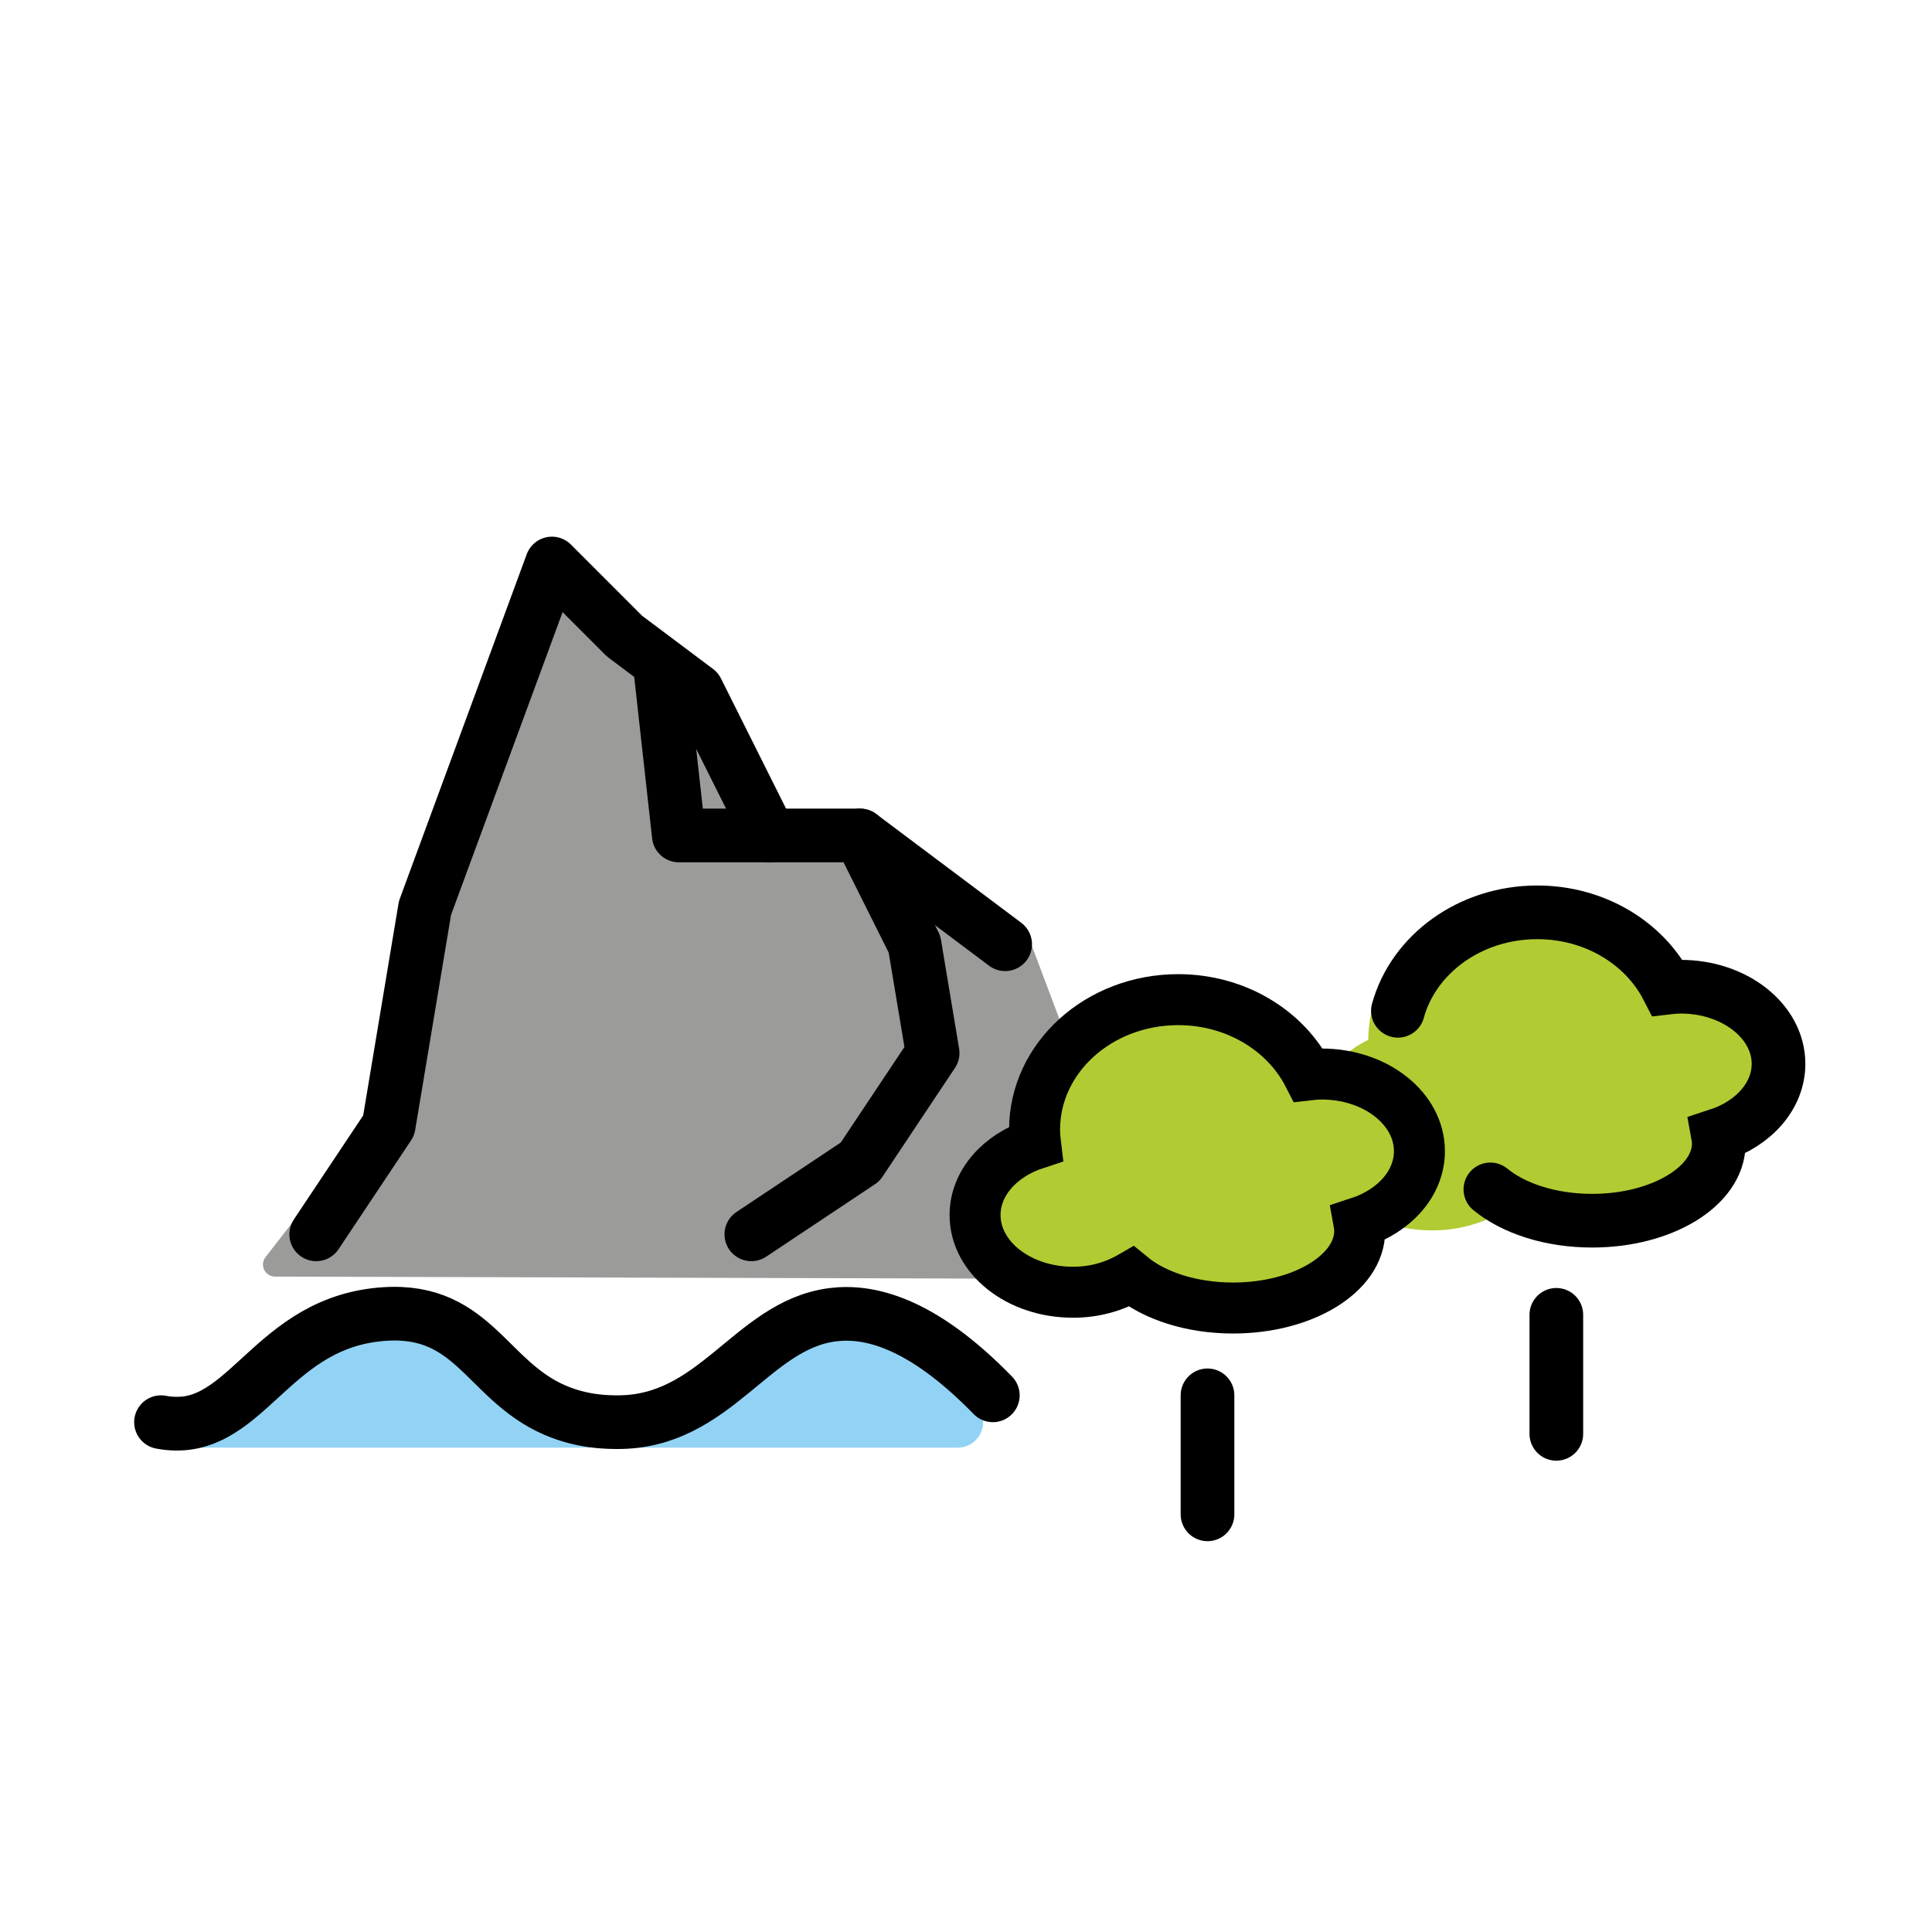
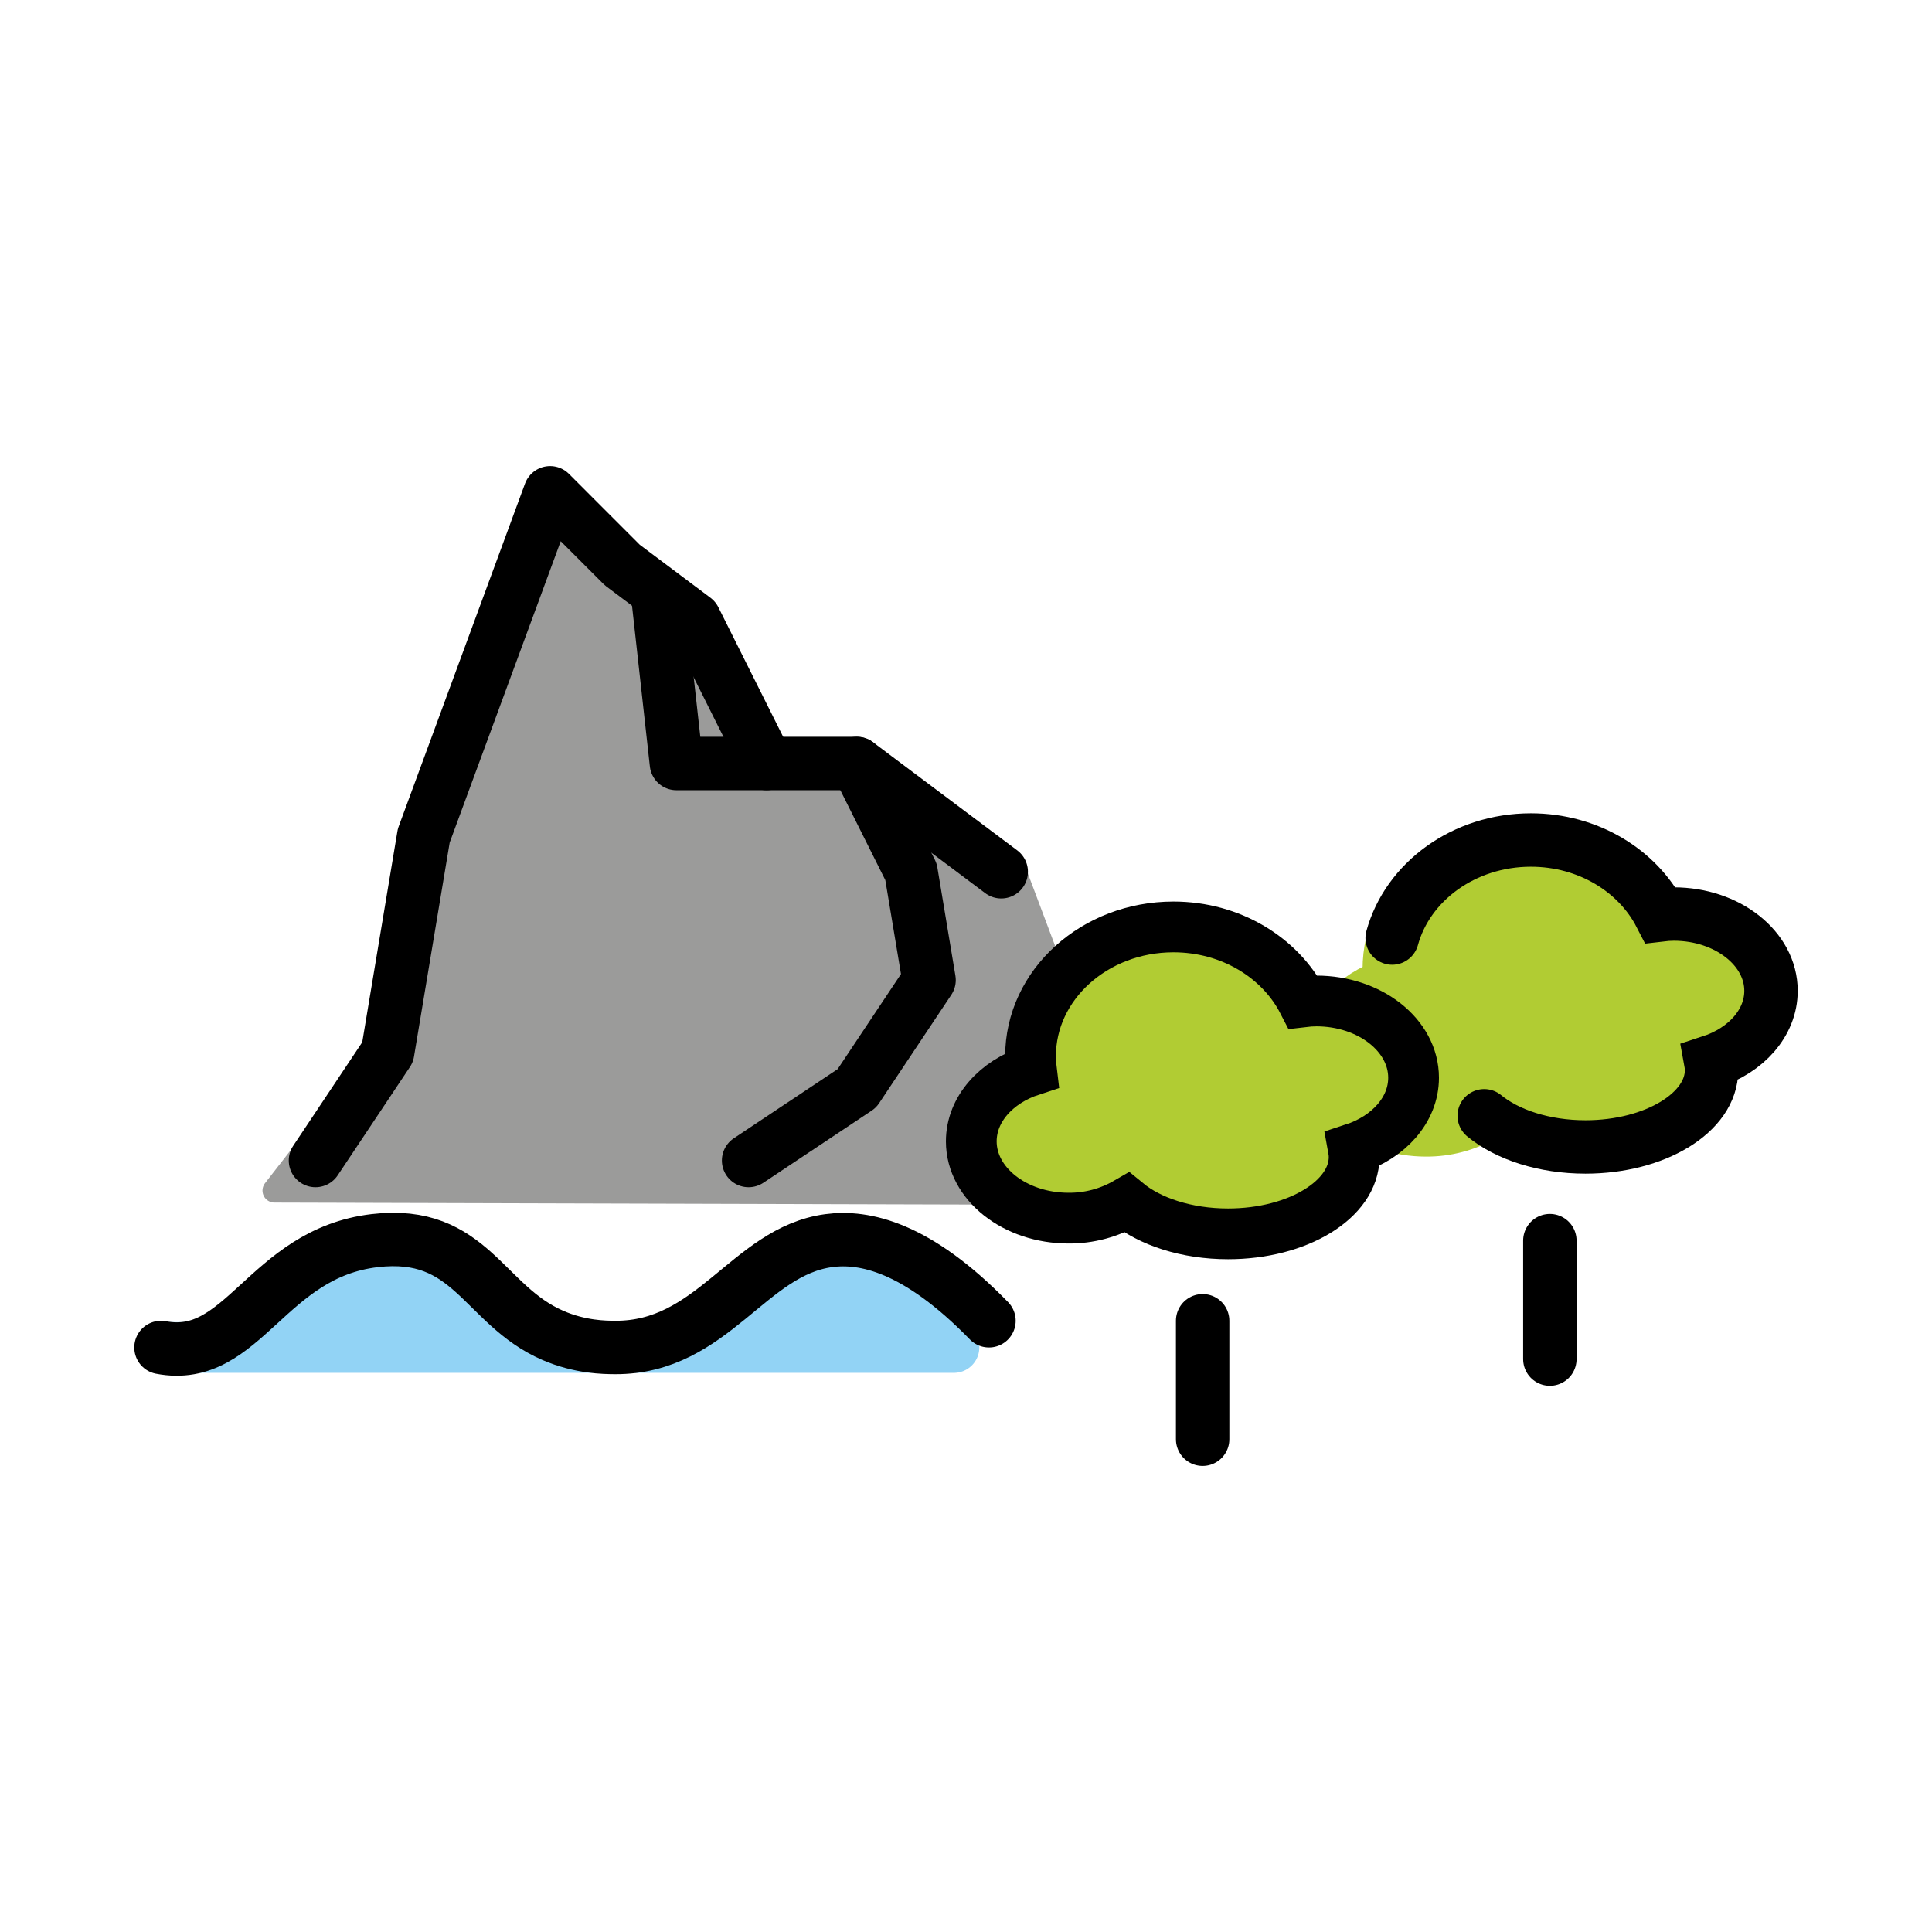
- <svg xmlns="http://www.w3.org/2000/svg" width="72" height="72" viewBox="0 0 72 72">
+ <svg xmlns="http://www.w3.org/2000/svg" width="72.336" height="72.336" viewBox="-0.028 2.549 72.336 72.336">
  <defs />
  <path fill="#9b9b9a" stroke="#9b9b9a" stroke-miterlimit="10" stroke-width="0.9" stroke-linecap="round" stroke-linejoin="round" d="M 37.922 35.109 L 40.391 41.675 L 45.75 47.225 L 10.25 47.125 L 14.042 42.25 L 15.667 34.078 L 20.431 21.148 L 23.153 23.87 L 25.875 25.912 L 28.597 31.356 L 32 31.356 L 37.444 35.439" />
  <path fill="#92d3f5" stroke="#92d3f5" stroke-miterlimit="10" stroke-width="1.9" stroke-linecap="round" stroke-linejoin="round" d="M 37 52 C 34.301 49.227 32.329 48.821 31 49 C 27.995 49.405 26.662 53.018 23 53 C 22.614 52.998 21.696 52.993 20.667 52.546 C 18.056 51.411 17.611 48.575 14 49 C 9.947 49.477 9.091 53.591 6 53 L 35.688 53" />
  <path fill="#b1cc33" stroke="#b1cc33" stroke-miterlimit="10" stroke-width="1.9" stroke-linecap="round" d="M 66.28 39.646 C 66.28 38.06 64.65 36.772 62.64 36.772 C 62.472 36.773 62.305 36.784 62.138 36.804 C 61.287 35.149 59.438 34 57.289 34 C 54.334 34 51.938 36.169 51.938 38.843 C 51.938 39.02 51.949 39.197 51.971 39.372 C 50.65 39.803 49.72 40.83 49.72 42.028 C 49.72 43.614 51.349 44.903 53.36 44.903 C 54.124 44.909 54.876 44.71 55.542 44.325 C 56.402 45.032 57.778 45.492 59.334 45.492 C 61.941 45.492 64.054 44.206 64.054 42.618 C 64.054 42.513 64.044 42.408 64.025 42.305 C 65.348 41.874 66.28 40.846 66.28 39.646 Z" />
  <path fill="#b1cc33" stroke="none" d="M 52.898 42.9 C 52.898 41.314 51.269 40.026 49.258 40.026 C 49.09 40.027 48.923 40.038 48.756 40.058 C 47.905 38.403 46.056 37.254 43.907 37.254 C 40.952 37.254 38.556 39.422 38.556 42.097 C 38.556 42.274 38.567 42.45 38.589 42.626 C 37.268 43.057 36.338 44.083 36.338 45.282 C 36.338 46.868 37.968 48.157 39.978 48.157 C 40.742 48.163 41.494 47.964 42.16 47.578 C 43.02 48.286 44.396 48.746 45.952 48.746 C 48.559 48.746 50.672 47.459 50.672 45.872 C 50.672 45.767 50.662 45.662 50.643 45.559 C 51.966 45.127 52.898 44.1 52.898 42.9 Z" />
  <path fill="none" stroke="#000000" stroke-width="2" stroke-linecap="round" stroke-linejoin="round" d="M 45 56.435 L 45 52" />
  <path fill="none" stroke="#000000" stroke-width="2" stroke-linecap="round" stroke-linejoin="round" d="M 58 53.435 L 58 49" />
  <path fill="none" stroke="#000000" stroke-miterlimit="10" stroke-width="2" stroke-linecap="round" stroke-linejoin="round" d="M 28.676 31.135 L 25.973 25.73 L 23.27 23.703 L 20.568 21 L 15.838 33.838 L 14.486 41.946 L 11.784 46" />
  <path fill="none" stroke="#000000" stroke-miterlimit="10" stroke-width="2" stroke-linecap="round" stroke-linejoin="round" d="M 24.622 25.054 L 25.297 31.135 L 32.054 31.135 L 37.459 35.189" />
  <path fill="none" stroke="#000000" stroke-miterlimit="10" stroke-width="2" stroke-linecap="round" stroke-linejoin="round" d="M 32.054 31.135 L 34.081 35.189 L 34.757 39.243 L 32.054 43.3 L 28 46" />
  <path fill="none" stroke="#000000" stroke-miterlimit="10" stroke-width="2" stroke-linecap="round" d="M 55.542 44.325 C 56.402 45.032 57.778 45.492 59.334 45.492 C 61.941 45.492 64.054 44.205 64.054 42.618 C 64.054 42.513 64.044 42.408 64.025 42.305 C 65.348 41.874 66.28 40.846 66.28 39.646 C 66.28 38.06 64.65 36.772 62.64 36.772 C 62.472 36.773 62.305 36.784 62.138 36.804 C 61.287 35.149 59.438 34 57.289 34 C 54.781 34 52.675 35.562 52.096 37.67" />
  <path fill="none" stroke="#000000" stroke-miterlimit="10" stroke-width="1.9" stroke-linecap="round" d="M 52.898 42.9 C 52.898 41.314 51.269 40.026 49.258 40.026 C 49.09 40.027 48.923 40.038 48.756 40.058 C 47.905 38.403 46.056 37.254 43.907 37.254 C 40.952 37.254 38.556 39.422 38.556 42.097 C 38.556 42.274 38.567 42.45 38.589 42.626 C 37.268 43.057 36.338 44.083 36.338 45.282 C 36.338 46.868 37.968 48.157 39.978 48.157 C 40.742 48.163 41.494 47.964 42.16 47.578 C 43.02 48.286 44.396 48.746 45.952 48.746 C 48.559 48.746 50.672 47.459 50.672 45.872 C 50.672 45.767 50.662 45.662 50.643 45.559 C 51.966 45.127 52.898 44.1 52.898 42.9 Z" />
  <path fill="none" stroke="#000000" stroke-miterlimit="10" stroke-width="2" stroke-linecap="round" stroke-linejoin="round" d="M 6 53 C 9.091 53.591 9.947 49.477 14 49 C 17.611 48.575 18.056 51.411 20.667 52.546 C 21.696 52.993 22.614 52.998 23 53 C 26.662 53.018 27.995 49.405 31 49 C 32.329 48.821 34.301 49.227 37 52" />
</svg>
